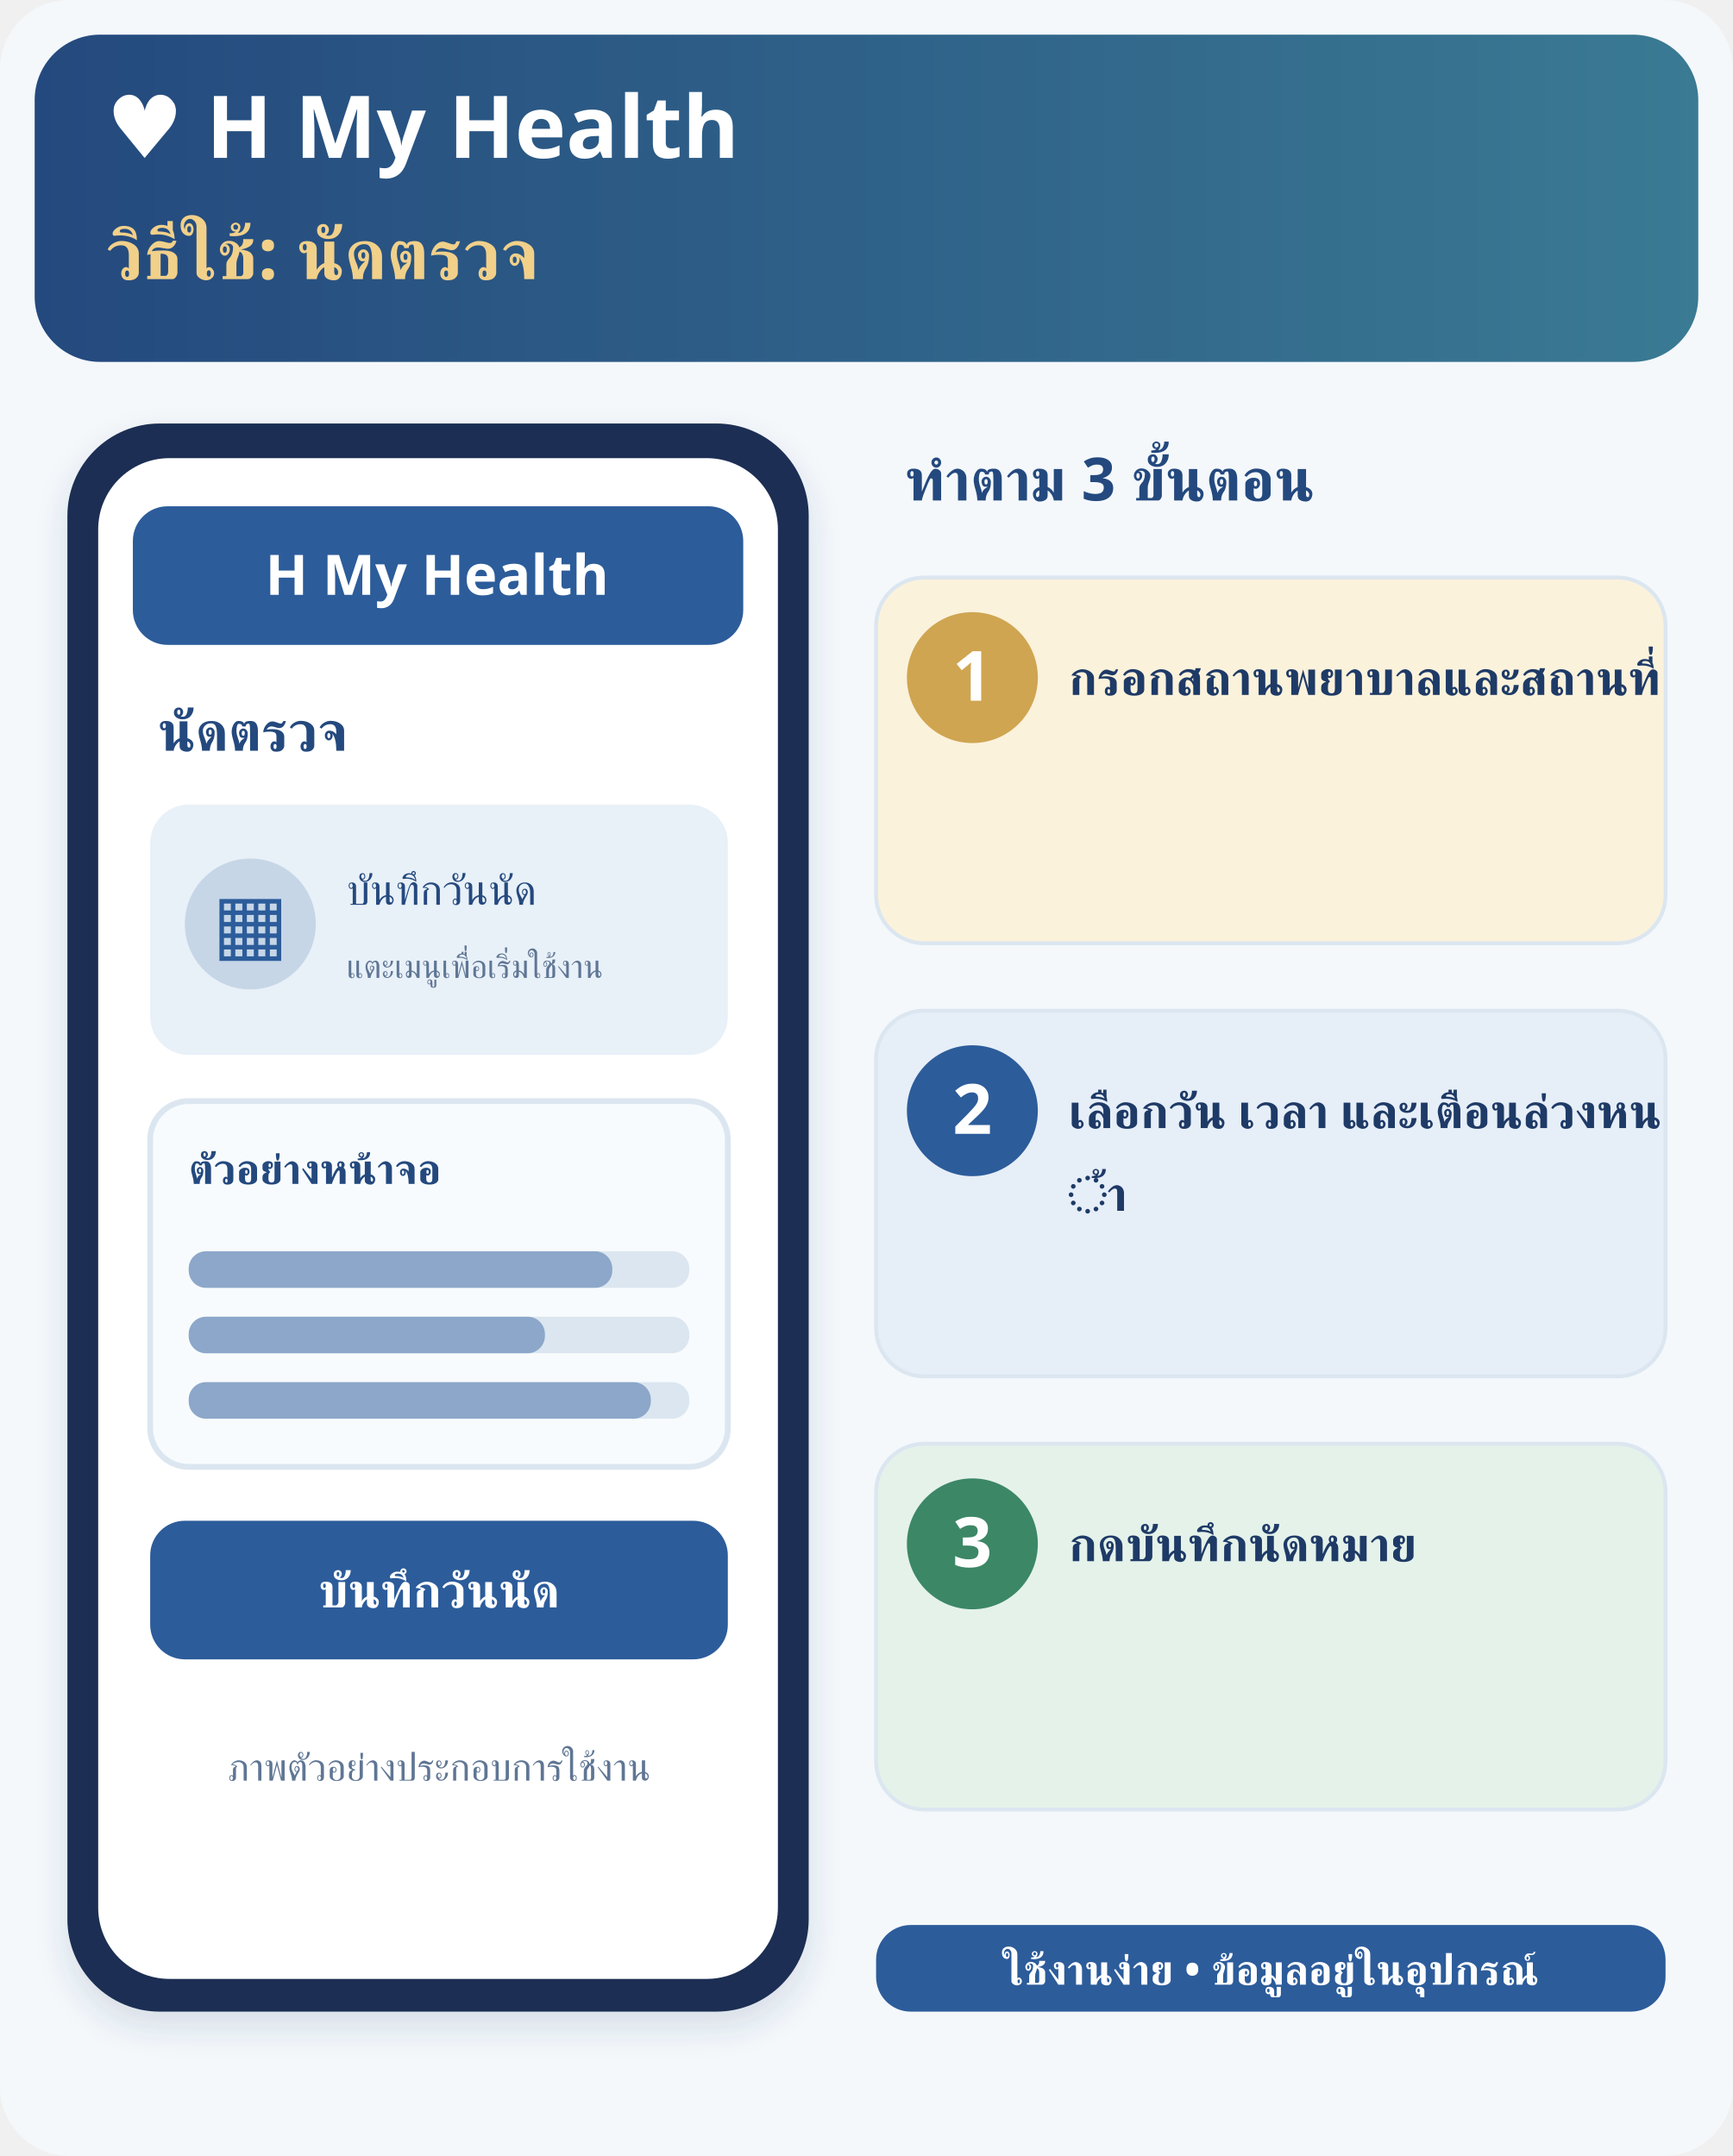
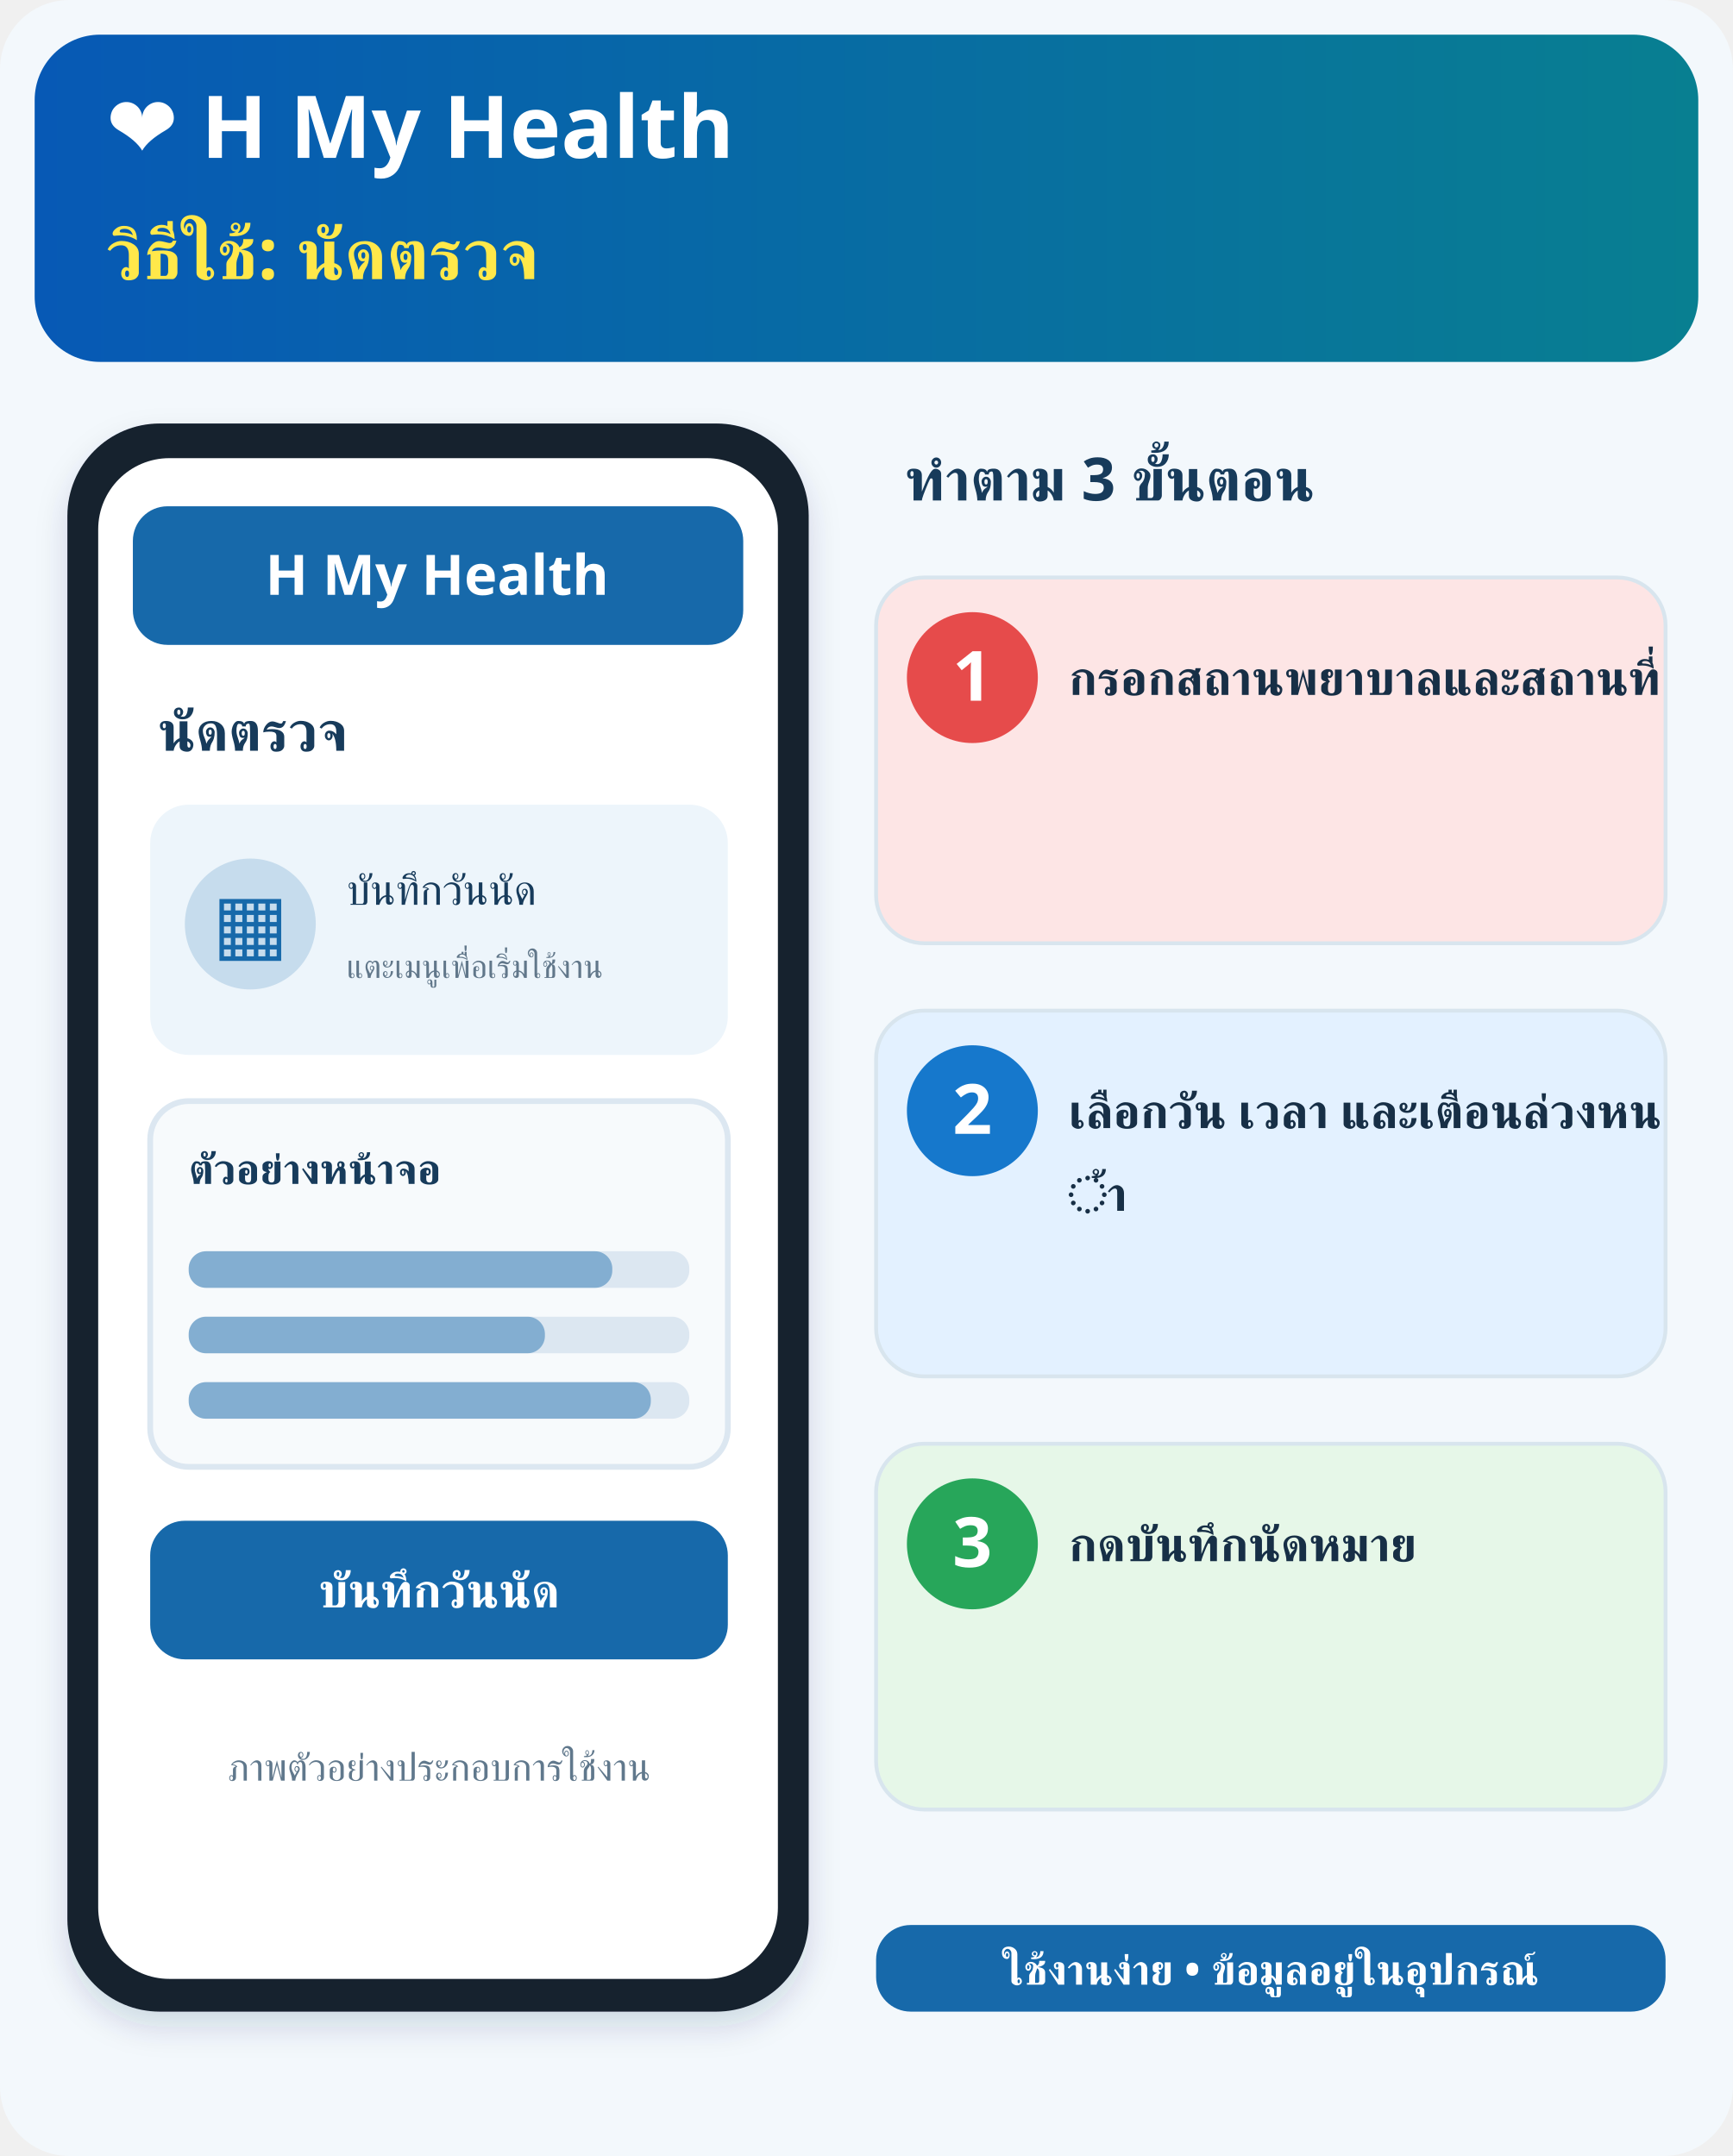
<svg xmlns="http://www.w3.org/2000/svg" width="900" height="1120" viewBox="0 0 900 1120">
  <defs>
    <linearGradient id="head" x1="0" y1="0" x2="1" y2="0">
-       <stop stop-color="#24497e" />
-       <stop offset="1" stop-color="#3a7a93" />
+       <stop stop-color="#0759b5" />
+       <stop offset="1" stop-color="#087f91" />
    </linearGradient>
    <filter id="sh">
-       <feDropShadow dx="0" dy="8" stdDeviation="8" flood-color="#24497e" flood-opacity=".15" />
+       <feDropShadow dx="0" dy="8" stdDeviation="8" flood-color="#173b5b" flood-opacity=".15" />
    </filter>
  </defs>
-   <rect width="900" height="1120" rx="36" fill="#f4f8fb" />
+   <rect width="900" height="1120" rx="36" fill="#f3f8fc" />
  <rect x="18" y="18" width="864" height="170" rx="34" fill="url(#head)" />
-   <text x="55" y="82" font-size="45" font-weight="bold" fill="#fff" font-family="sans-serif">♥ H My Health</text>
-   <text x="55" y="145" font-size="37" font-weight="bold" fill="#f1d08a" font-family="sans-serif">วิธีใช้: นัดตรวจ</text>
-   <rect x="35" y="220" width="385" height="825" rx="48" fill="#1c2f52" filter="url(#sh)" />
+   <text x="55" y="82" font-size="45" font-weight="bold" fill="#fff" font-family="sans-serif">❤️ H My Health</text>
+   <text x="55" y="145" font-size="37" font-weight="bold" fill="#ffe84a" font-family="sans-serif">วิธีใช้: นัดตรวจ</text>
+   <rect x="35" y="220" width="385" height="825" rx="48" fill="#14202d" filter="url(#sh)" />
  <rect x="51" y="238" width="353" height="790" rx="37" fill="#fff" />
-   <rect x="69" y="263" width="317" height="72" rx="18" fill="#2c5c9a" />
+   <rect x="69" y="263" width="317" height="72" rx="18" fill="#1769aa" />
  <text x="227" y="309" text-anchor="middle" font-size="29" font-weight="bold" fill="#fff" font-family="sans-serif">H My Health</text>
-   <text x="82" y="390" font-size="29" font-weight="bold" fill="#24497e" font-family="sans-serif">นัดตรวจ</text>
-   <rect x="78" y="418" width="300" height="130" rx="20" fill="#e8f0f8" />
-   <circle cx="130" cy="480" r="34" fill="#2c5c9a" opacity=".18" />
-   <text x="130" y="494" text-anchor="middle" font-size="42" fill="#2c5c9a" font-family="sans-serif">▦</text>
-   <text x="180" y="470" font-size="22" fill="#24497e" font-family="sans-serif">บันทึกวันนัด</text>
-   <text x="180" y="508" font-size="17" fill="#5f7694" font-family="sans-serif">แตะเมนูเพื่อเริ่มใช้งาน</text>
-   <rect x="78" y="572" width="300" height="190" rx="20" fill="#f8fbfd" stroke="#dbe6f0" stroke-width="3" />
-   <text x="98" y="615" font-size="22" font-weight="bold" fill="#24497e" font-family="sans-serif">ตัวอย่างหน้าจอ</text>
-   <rect x="98" y="650" width="260" height="19" rx="9" fill="#dbe6f0" />
-   <rect x="98" y="650" width="220" height="19" rx="9" fill="#2c5c9a" opacity=".45" />
-   <rect x="98" y="684" width="260" height="19" rx="9" fill="#dbe6f0" />
-   <rect x="98" y="684" width="185" height="19" rx="9" fill="#2c5c9a" opacity=".45" />
-   <rect x="98" y="718" width="260" height="19" rx="9" fill="#dbe6f0" />
-   <rect x="98" y="718" width="240" height="19" rx="9" fill="#2c5c9a" opacity=".45" />
-   <rect x="78" y="790" width="300" height="72" rx="18" fill="#2c5c9a" />
+   <text x="82" y="390" font-size="29" font-weight="bold" fill="#173b5b" font-family="sans-serif">นัดตรวจ</text>
+   <rect x="78" y="418" width="300" height="130" rx="20" fill="#edf5fb" />
+   <circle cx="130" cy="480" r="34" fill="#1769aa" opacity=".18" />
+   <text x="130" y="494" text-anchor="middle" font-size="42" fill="#1769aa" font-family="sans-serif">▦</text>
+   <text x="180" y="470" font-size="22" fill="#173b5b" font-family="sans-serif">บันทึกวันนัด</text>
+   <text x="180" y="508" font-size="17" fill="#61778a" font-family="sans-serif">แตะเมนูเพื่อเริ่มใช้งาน</text>
+   <rect x="78" y="572" width="300" height="190" rx="20" fill="#f7fafc" stroke="#dce7f1" stroke-width="3" />
+   <text x="98" y="615" font-size="22" font-weight="bold" fill="#173b5b" font-family="sans-serif">ตัวอย่างหน้าจอ</text>
+   <rect x="98" y="650" width="260" height="19" rx="9" fill="#dce7f1" />
+   <rect x="98" y="650" width="220" height="19" rx="9" fill="#1769aa" opacity=".45" />
+   <rect x="98" y="684" width="260" height="19" rx="9" fill="#dce7f1" />
+   <rect x="98" y="684" width="185" height="19" rx="9" fill="#1769aa" opacity=".45" />
+   <rect x="98" y="718" width="260" height="19" rx="9" fill="#dce7f1" />
+   <rect x="98" y="718" width="240" height="19" rx="9" fill="#1769aa" opacity=".45" />
+   <rect x="78" y="790" width="300" height="72" rx="18" fill="#1769aa" />
  <text x="228" y="835" text-anchor="middle" font-size="25" fill="#fff" font-weight="bold" font-family="sans-serif">บันทึกวันนัด</text>
-   <text x="228" y="925" text-anchor="middle" font-size="20" fill="#5f7694" font-family="sans-serif">ภาพตัวอย่างประกอบการใช้งาน</text>
-   <text x="470" y="260" font-size="31" font-weight="bold" fill="#24497e" font-family="sans-serif">ทำตาม 3 ขั้นตอน</text>
-   <rect x="455" y="300" width="410" height="190" rx="25" fill="#fbf2dc" stroke="#dbe6f0" stroke-width="2" />
-   <circle cx="505" cy="352" r="34" fill="#cfa551" />
+   <text x="228" y="925" text-anchor="middle" font-size="20" fill="#60788c" font-family="sans-serif">ภาพตัวอย่างประกอบการใช้งาน</text>
+   <text x="470" y="260" font-size="31" font-weight="bold" fill="#173b5b" font-family="sans-serif">ทำตาม 3 ขั้นตอน</text>
+   <rect x="455" y="300" width="410" height="190" rx="25" fill="#fde5e5" stroke="#d8e5ee" stroke-width="2" />
+   <circle cx="505" cy="352" r="34" fill="#e64b4b" />
  <text x="505" y="364" text-anchor="middle" font-size="36" font-weight="bold" fill="#fff" font-family="sans-serif">1</text>
-   <text x="555" y="361" font-size="25" font-weight="bold" fill="#1e3a66" font-family="sans-serif">กรอกสถานพยาบาลและสถานที่</text>
-   <rect x="455" y="525" width="410" height="190" rx="25" fill="#e6eef8" stroke="#dbe6f0" stroke-width="2" />
-   <circle cx="505" cy="577" r="34" fill="#2c5c9a" />
+   <text x="555" y="361" font-size="25" font-weight="bold" fill="#172f46" font-family="sans-serif">กรอกสถานพยาบาลและสถานที่</text>
+   <rect x="455" y="525" width="410" height="190" rx="25" fill="#e3f1ff" stroke="#d8e5ee" stroke-width="2" />
+   <circle cx="505" cy="577" r="34" fill="#1678cc" />
  <text x="505" y="589" text-anchor="middle" font-size="36" font-weight="bold" fill="#fff" font-family="sans-serif">2</text>
-   <text x="555" y="586" font-size="25" font-weight="bold" fill="#1e3a66" font-family="sans-serif">เลือกวัน เวลา และเตือนล่วงหน</text>
-   <text x="555" y="629" font-size="25" font-weight="bold" fill="#1e3a66" font-family="sans-serif">้า</text>
-   <rect x="455" y="750" width="410" height="190" rx="25" fill="#e4f2ea" stroke="#dbe6f0" stroke-width="2" />
-   <circle cx="505" cy="802" r="34" fill="#3c8766" />
+   <text x="555" y="586" font-size="25" font-weight="bold" fill="#172f46" font-family="sans-serif">เลือกวัน เวลา และเตือนล่วงหน</text>
+   <text x="555" y="629" font-size="25" font-weight="bold" fill="#172f46" font-family="sans-serif">้า</text>
+   <rect x="455" y="750" width="410" height="190" rx="25" fill="#e6f7e8" stroke="#d8e5ee" stroke-width="2" />
+   <circle cx="505" cy="802" r="34" fill="#27a65a" />
  <text x="505" y="814" text-anchor="middle" font-size="36" font-weight="bold" fill="#fff" font-family="sans-serif">3</text>
-   <text x="555" y="811" font-size="25" font-weight="bold" fill="#1e3a66" font-family="sans-serif">กดบันทึกนัดหมาย</text>
-   <rect x="455" y="1000" width="410" height="45" rx="18" fill="#2c5c9a" />
+   <text x="555" y="811" font-size="25" font-weight="bold" fill="#172f46" font-family="sans-serif">กดบันทึกนัดหมาย</text>
+   <rect x="455" y="1000" width="410" height="45" rx="18" fill="#1769aa" />
  <text x="660" y="1031" text-anchor="middle" font-size="22" fill="#fff" font-weight="bold" font-family="sans-serif">ใช้งานง่าย • ข้อมูลอยู่ในอุปกรณ์</text>
</svg>
